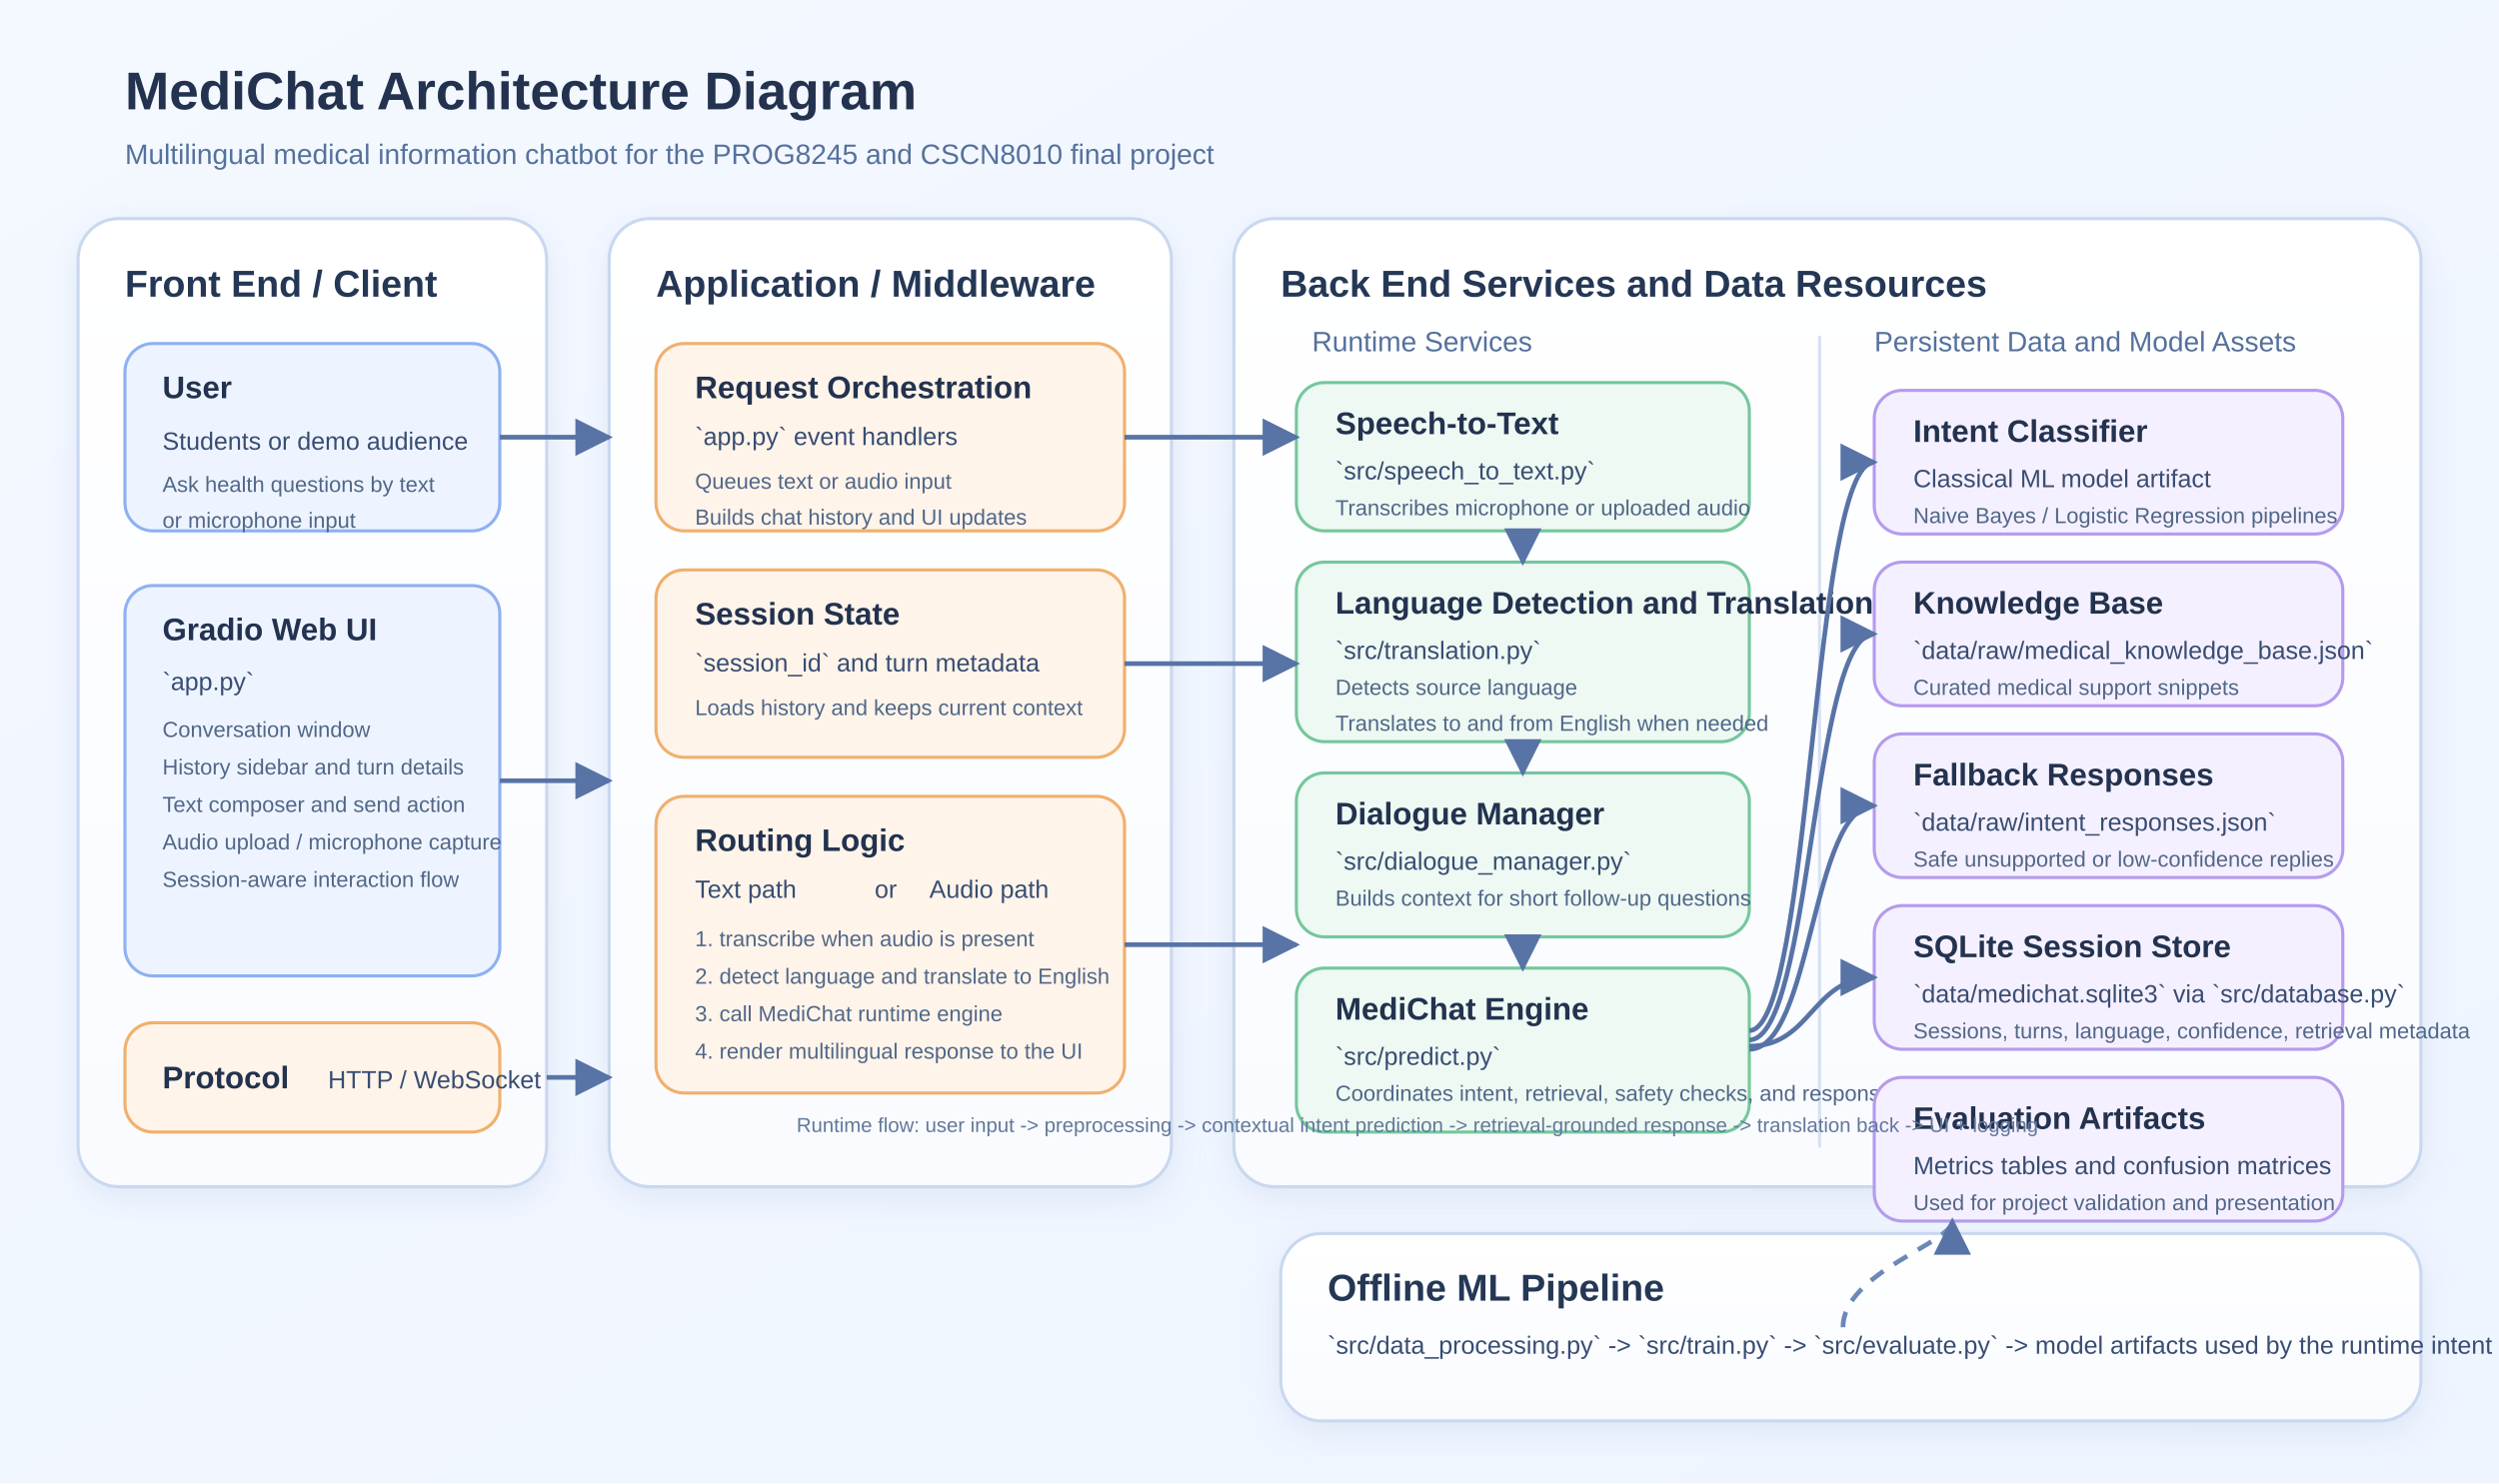
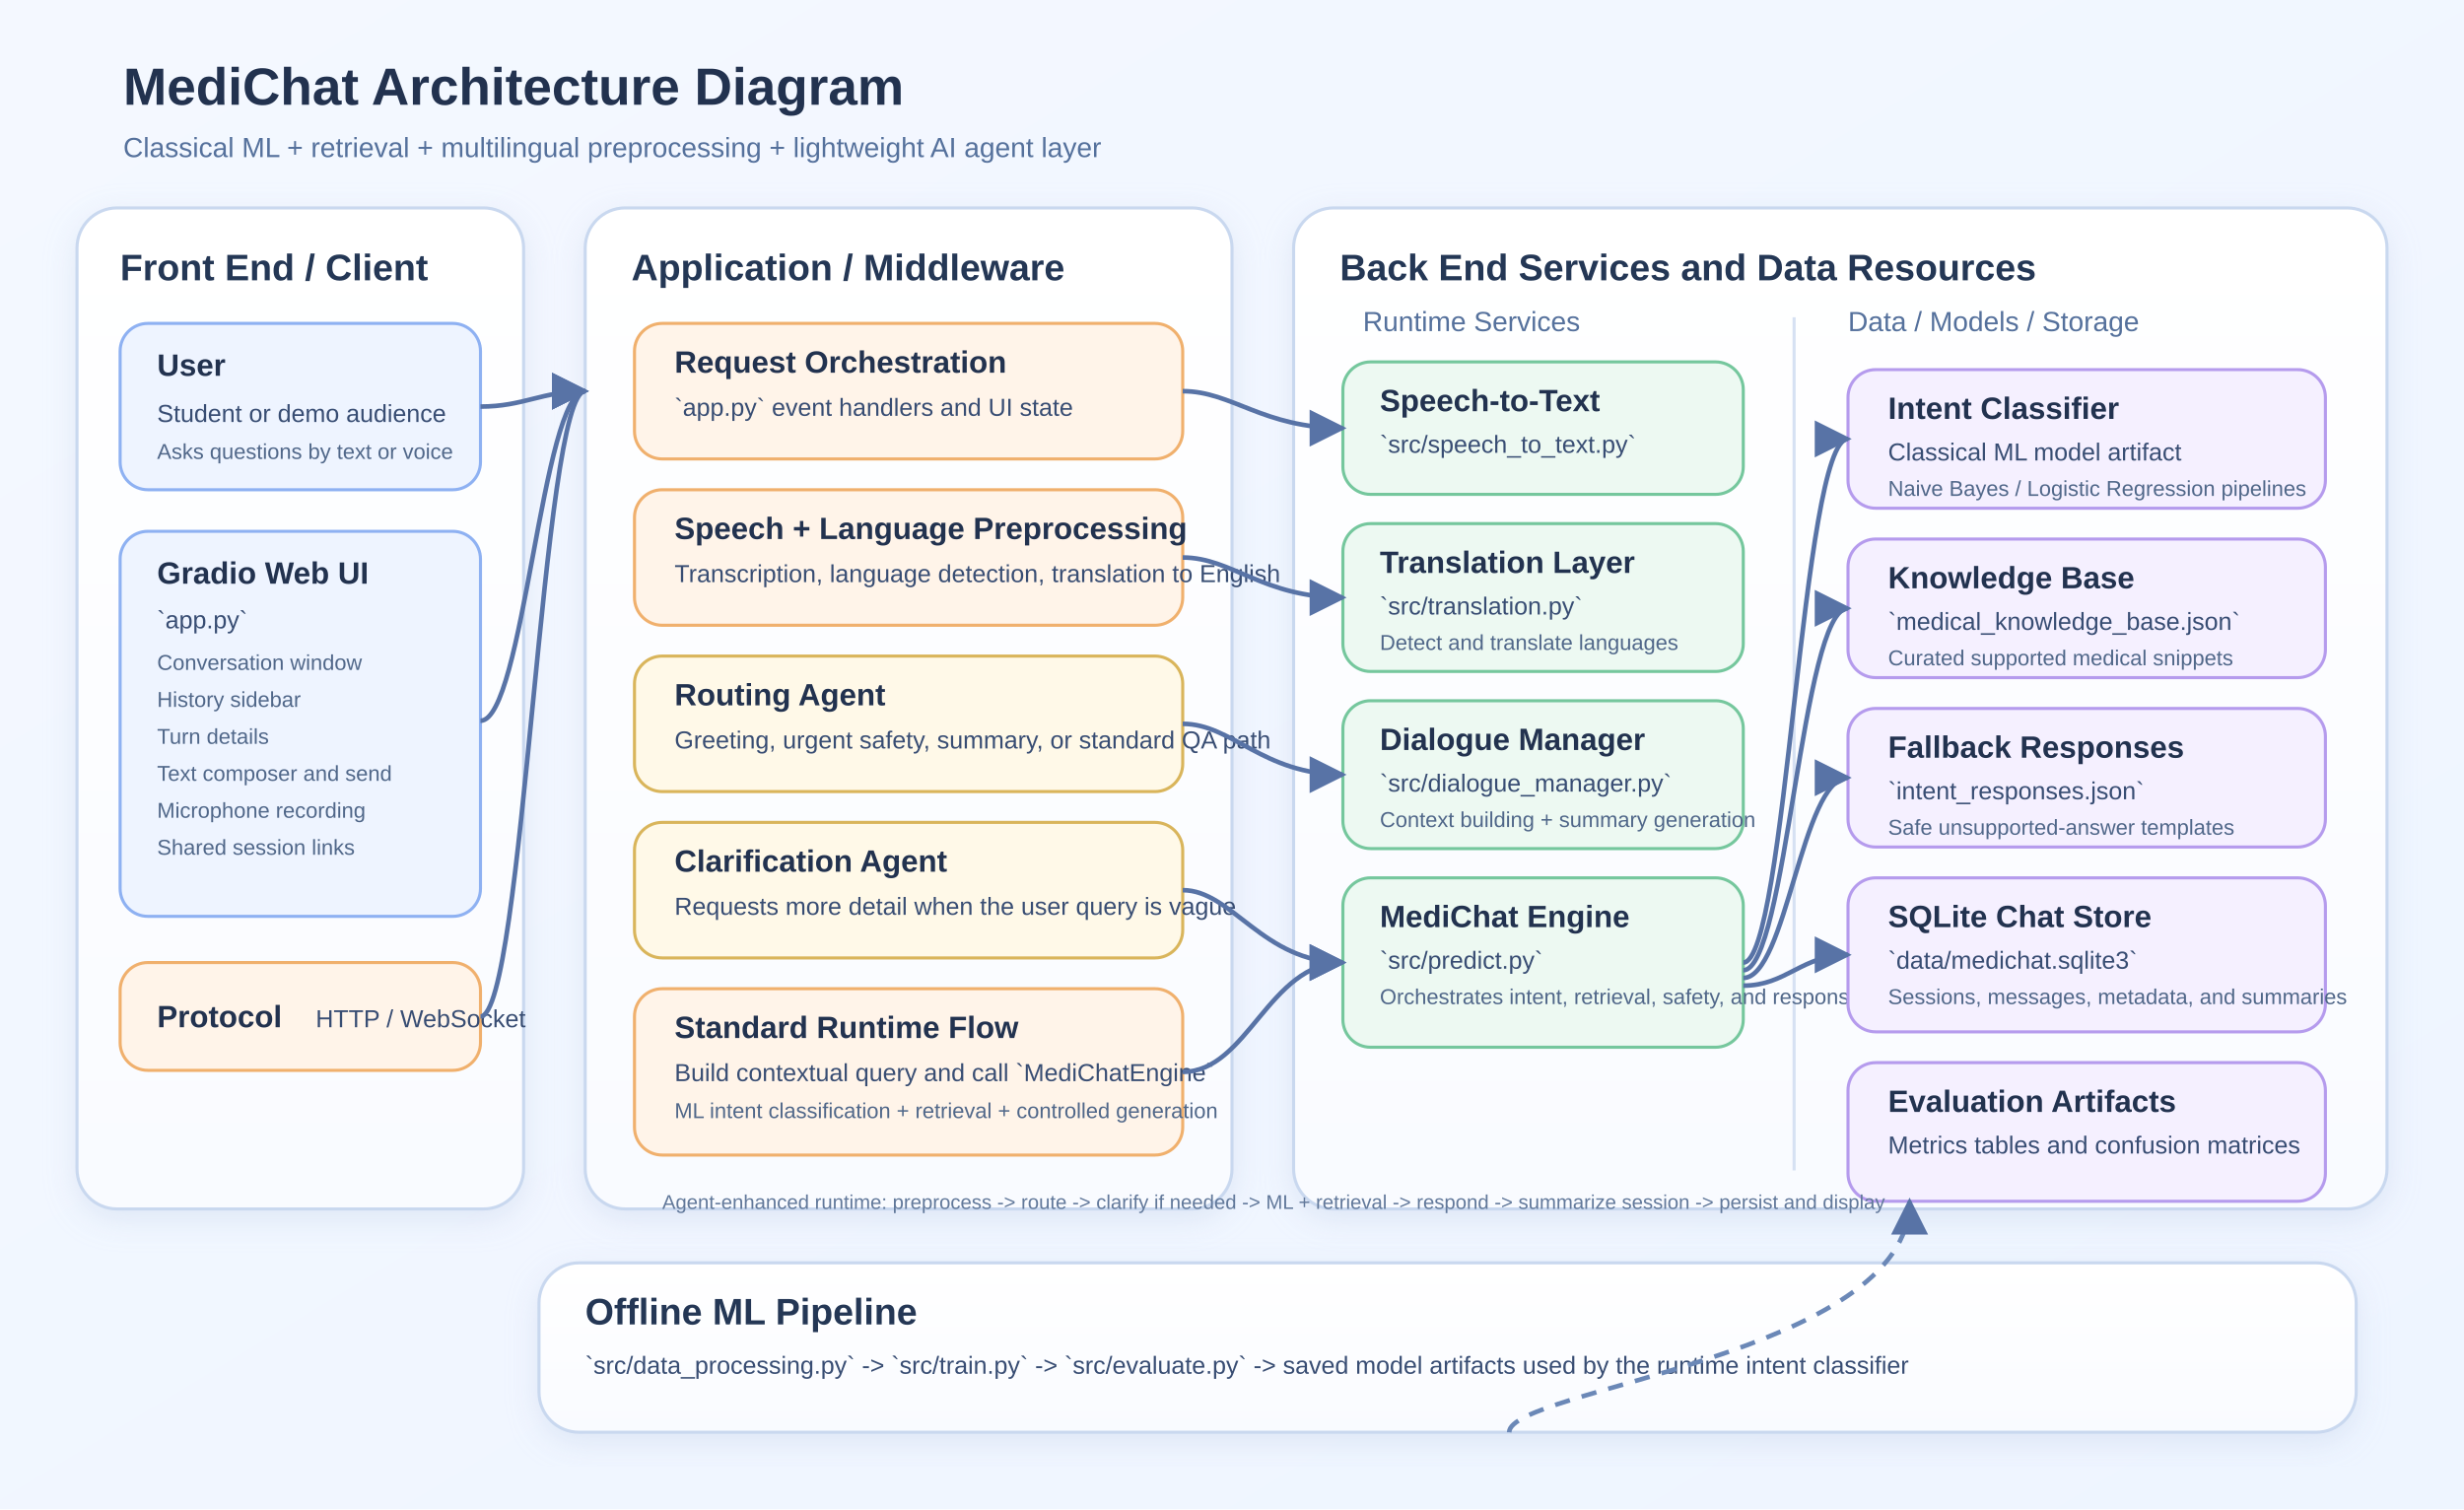
- <svg xmlns="http://www.w3.org/2000/svg" width="1600" height="950" viewBox="0 0 1600 950" role="img" aria-labelledby="title desc">
+ <svg xmlns="http://www.w3.org/2000/svg" width="1600" height="980" viewBox="0 0 1600 980" role="img" aria-labelledby="title desc">
  <defs>
    <linearGradient id="bg" x1="0%" y1="0%" x2="100%" y2="100%">
      <stop offset="0%" stop-color="#f4f8ff" />
      <stop offset="100%" stop-color="#eef5ff" />
    </linearGradient>
    <linearGradient id="panel" x1="0%" y1="0%" x2="0%" y2="100%">
      <stop offset="0%" stop-color="#ffffff" />
      <stop offset="100%" stop-color="#f9fbff" />
    </linearGradient>
    <filter id="shadow" x="-20%" y="-20%" width="140%" height="140%">
      <feDropShadow dx="0" dy="6" stdDeviation="10" flood-color="#b9c8e6" flood-opacity="0.35" />
    </filter>
    <marker id="arrow" viewBox="0 0 10 10" refX="9" refY="5" markerWidth="8" markerHeight="8" orient="auto-start-reverse">
      <path d="M 0 0 L 10 5 L 0 10 z" fill="#5873a6" />
    </marker>
    <style>
      .title { font: 700 34px Arial, sans-serif; fill: #22324f; }
      .subtitle { font: 500 18px Arial, sans-serif; fill: #55719c; }
      .section { font: 700 24px Arial, sans-serif; fill: #243755; }
      .box-title { font: 700 20px Arial, sans-serif; fill: #22324f; }
      .box-text { font: 500 16px Arial, sans-serif; fill: #384d73; }
      .small { font: 500 14px Arial, sans-serif; fill: #506789; }
      .tiny { font: 500 13px Arial, sans-serif; fill: #61789a; }
      .panel { fill: url(#panel); stroke: #c9d8ef; stroke-width: 2; rx: 26; }
      .box-blue { fill: #eef4ff; stroke: #8eb1f2; stroke-width: 2; rx: 18; }
      .box-green { fill: #edf9f2; stroke: #75c79d; stroke-width: 2; rx: 18; }
      .box-orange { fill: #fff4e9; stroke: #f0b06d; stroke-width: 2; rx: 18; }
      .box-violet { fill: #f5f0ff; stroke: #b59bed; stroke-width: 2; rx: 18; }
-       .datastore { fill: #fdfefe; stroke: #7ea6d8; stroke-width: 2; }
+       .box-gold { fill: #fff9e8; stroke: #d9b55b; stroke-width: 2; rx: 18; }
      .connector { stroke: #5873a6; stroke-width: 3; fill: none; marker-end: url(#arrow); }
      .connector-dashed { stroke: #6b88b7; stroke-width: 3; fill: none; stroke-dasharray: 10 8; marker-end: url(#arrow); }
      .divider { stroke: #d6e1f3; stroke-width: 2; }
    </style>
  </defs>
-   <rect x="0" y="0" width="1600" height="950" fill="url(#bg)" />
-   <text x="80" y="70" class="title">MediChat Architecture Diagram</text>
-   <text x="80" y="105" class="subtitle">Multilingual medical information chatbot for the PROG8245 and CSCN8010 final project</text>
-   <rect x="50" y="140" width="300" height="620" class="panel" filter="url(#shadow)" />
-   <text x="80" y="190" class="section">Front End / Client</text>
-   <rect x="80" y="220" width="240" height="120" class="box-blue" />
-   <text x="104" y="255" class="box-title">User</text>
-   <text x="104" y="288" class="box-text">Students or demo audience</text>
-   <text x="104" y="315" class="small">Ask health questions by text</text>
-   <text x="104" y="338" class="small">or microphone input</text>
-   <rect x="80" y="375" width="240" height="250" class="box-blue" />
-   <text x="104" y="410" class="box-title">Gradio Web UI</text>
-   <text x="104" y="442" class="box-text">`app.py`</text>
-   <text x="104" y="472" class="small">Conversation window</text>
-   <text x="104" y="496" class="small">History sidebar and turn details</text>
-   <text x="104" y="520" class="small">Text composer and send action</text>
-   <text x="104" y="544" class="small">Audio upload / microphone capture</text>
-   <text x="104" y="568" class="small">Session-aware interaction flow</text>
-   <rect x="80" y="655" width="240" height="70" class="box-orange" />
-   <text x="104" y="697" class="box-title">Protocol</text>
-   <text x="210" y="697" class="box-text">HTTP / WebSocket</text>
-   <rect x="390" y="140" width="360" height="620" class="panel" filter="url(#shadow)" />
-   <text x="420" y="190" class="section">Application / Middleware</text>
-   <rect x="420" y="220" width="300" height="120" class="box-orange" />
-   <text x="445" y="255" class="box-title">Request Orchestration</text>
-   <text x="445" y="285" class="box-text">`app.py` event handlers</text>
-   <text x="445" y="313" class="small">Queues text or audio input</text>
-   <text x="445" y="336" class="small">Builds chat history and UI updates</text>
-   <rect x="420" y="365" width="300" height="120" class="box-orange" />
-   <text x="445" y="400" class="box-title">Session State</text>
-   <text x="445" y="430" class="box-text">`session_id` and turn metadata</text>
-   <text x="445" y="458" class="small">Loads history and keeps current context</text>
-   <rect x="420" y="510" width="300" height="190" class="box-orange" />
-   <text x="445" y="545" class="box-title">Routing Logic</text>
-   <text x="445" y="575" class="box-text">Text path</text>
-   <text x="560" y="575" class="box-text">or</text>
-   <text x="595" y="575" class="box-text">Audio path</text>
-   <text x="445" y="606" class="small">1. transcribe when audio is present</text>
-   <text x="445" y="630" class="small">2. detect language and translate to English</text>
-   <text x="445" y="654" class="small">3. call MediChat runtime engine</text>
-   <text x="445" y="678" class="small">4. render multilingual response to the UI</text>
-   <rect x="790" y="140" width="760" height="620" class="panel" filter="url(#shadow)" />
-   <text x="820" y="190" class="section">Back End Services and Data Resources</text>
-   <line x1="1165" y1="215" x2="1165" y2="735" class="divider" />
-   <text x="840" y="225" class="subtitle">Runtime Services</text>
-   <text x="1200" y="225" class="subtitle">Persistent Data and Model Assets</text>
-   <rect x="830" y="245" width="290" height="95" class="box-green" />
-   <text x="855" y="278" class="box-title">Speech-to-Text</text>
-   <text x="855" y="307" class="box-text">`src/speech_to_text.py`</text>
-   <text x="855" y="330" class="small">Transcribes microphone or uploaded audio</text>
-   <rect x="830" y="360" width="290" height="115" class="box-green" />
-   <text x="855" y="393" class="box-title">Language Detection and Translation</text>
-   <text x="855" y="422" class="box-text">`src/translation.py`</text>
-   <text x="855" y="445" class="small">Detects source language</text>
-   <text x="855" y="468" class="small">Translates to and from English when needed</text>
-   <rect x="830" y="495" width="290" height="105" class="box-green" />
-   <text x="855" y="528" class="box-title">Dialogue Manager</text>
-   <text x="855" y="557" class="box-text">`src/dialogue_manager.py`</text>
-   <text x="855" y="580" class="small">Builds context for short follow-up questions</text>
-   <rect x="830" y="620" width="290" height="105" class="box-green" />
-   <text x="855" y="653" class="box-title">MediChat Engine</text>
-   <text x="855" y="682" class="box-text">`src/predict.py`</text>
-   <text x="855" y="705" class="small">Coordinates intent, retrieval, safety checks, and response flow</text>
-   <rect x="1200" y="250" width="300" height="92" class="box-violet" />
-   <text x="1225" y="283" class="box-title">Intent Classifier</text>
-   <text x="1225" y="312" class="box-text">Classical ML model artifact</text>
-   <text x="1225" y="335" class="small">Naive Bayes / Logistic Regression pipelines</text>
-   <rect x="1200" y="360" width="300" height="92" class="box-violet" />
-   <text x="1225" y="393" class="box-title">Knowledge Base</text>
-   <text x="1225" y="422" class="box-text">`data/raw/medical_knowledge_base.json`</text>
-   <text x="1225" y="445" class="small">Curated medical support snippets</text>
-   <rect x="1200" y="470" width="300" height="92" class="box-violet" />
-   <text x="1225" y="503" class="box-title">Fallback Responses</text>
-   <text x="1225" y="532" class="box-text">`data/raw/intent_responses.json`</text>
-   <text x="1225" y="555" class="small">Safe unsupported or low-confidence replies</text>
-   <rect x="1200" y="580" width="300" height="92" class="box-violet" />
-   <text x="1225" y="613" class="box-title">SQLite Session Store</text>
-   <text x="1225" y="642" class="box-text">`data/medichat.sqlite3` via `src/database.py`</text>
-   <text x="1225" y="665" class="small">Sessions, turns, language, confidence, retrieval metadata</text>
-   <rect x="1200" y="690" width="300" height="92" class="box-violet" />
-   <text x="1225" y="723" class="box-title">Evaluation Artifacts</text>
-   <text x="1225" y="752" class="box-text">Metrics tables and confusion matrices</text>
-   <text x="1225" y="775" class="small">Used for project validation and presentation</text>
-   <rect x="820" y="790" width="730" height="120" class="panel" filter="url(#shadow)" />
-   <text x="850" y="833" class="section">Offline ML Pipeline</text>
-   <text x="850" y="867" class="box-text">`src/data_processing.py` -&gt; `src/train.py` -&gt; `src/evaluate.py` -&gt; model artifacts used by the runtime intent classifier</text>
-   <path d="M 320 280 C 350 280, 360 280, 390 280" class="connector" />
-   <path d="M 320 500 C 350 500, 360 500, 390 500" class="connector" />
-   <path d="M 350 690 C 370 690, 370 690, 390 690" class="connector" />
-   <path d="M 720 280 C 760 280, 770 280, 830 280" class="connector" />
-   <path d="M 720 425 C 760 425, 770 425, 830 425" class="connector" />
-   <path d="M 720 605 C 760 605, 770 605, 830 605" class="connector" />
-   <path d="M 975 340 L 975 360" class="connector" />
-   <path d="M 975 475 L 975 495" class="connector" />
-   <path d="M 975 600 L 975 620" class="connector" />
-   <path d="M 1120 670 C 1160 670, 1160 626, 1200 626" class="connector" />
-   <path d="M 1120 660 C 1160 660, 1160 296, 1200 296" class="connector" />
-   <path d="M 1120 666 C 1160 666, 1160 406, 1200 406" class="connector" />
-   <path d="M 1120 672 C 1160 672, 1160 516, 1200 516" class="connector" />
-   <path d="M 1180 850 C 1180 815, 1250 796, 1250 782" class="connector-dashed" />
-   <text x="510" y="725" class="tiny">Runtime flow: user input -&gt; preprocessing -&gt; contextual intent prediction -&gt; retrieval-grounded response -&gt; translation back -&gt; UI + logging</text>
+   <rect x="0" y="0" width="1600" height="980" fill="url(#bg)" />
+   <text x="80" y="68" class="title">MediChat Architecture Diagram</text>
+   <text x="80" y="102" class="subtitle">Classical ML + retrieval + multilingual preprocessing + lightweight AI agent layer</text>
+   <rect x="50" y="135" width="290" height="650" class="panel" filter="url(#shadow)" />
+   <text x="78" y="182" class="section">Front End / Client</text>
+   <rect x="78" y="210" width="234" height="108" class="box-blue" />
+   <text x="102" y="244" class="box-title">User</text>
+   <text x="102" y="274" class="box-text">Student or demo audience</text>
+   <text x="102" y="298" class="small">Asks questions by text or voice</text>
+   <rect x="78" y="345" width="234" height="250" class="box-blue" />
+   <text x="102" y="379" class="box-title">Gradio Web UI</text>
+   <text x="102" y="408" class="box-text">`app.py`</text>
+   <text x="102" y="435" class="small">Conversation window</text>
+   <text x="102" y="459" class="small">History sidebar</text>
+   <text x="102" y="483" class="small">Turn details</text>
+   <text x="102" y="507" class="small">Text composer and send</text>
+   <text x="102" y="531" class="small">Microphone recording</text>
+   <text x="102" y="555" class="small">Shared session links</text>
+   <rect x="78" y="625" width="234" height="70" class="box-orange" />
+   <text x="102" y="667" class="box-title">Protocol</text>
+   <text x="205" y="667" class="box-text">HTTP / WebSocket</text>
+   <rect x="380" y="135" width="420" height="650" class="panel" filter="url(#shadow)" />
+   <text x="410" y="182" class="section">Application / Middleware</text>
+   <rect x="412" y="210" width="356" height="88" class="box-orange" />
+   <text x="438" y="242" class="box-title">Request Orchestration</text>
+   <text x="438" y="270" class="box-text">`app.py` event handlers and UI state</text>
+   <rect x="412" y="318" width="356" height="88" class="box-orange" />
+   <text x="438" y="350" class="box-title">Speech + Language Preprocessing</text>
+   <text x="438" y="378" class="box-text">Transcription, language detection, translation to English</text>
+   <rect x="412" y="426" width="356" height="88" class="box-gold" />
+   <text x="438" y="458" class="box-title">Routing Agent</text>
+   <text x="438" y="486" class="box-text">Greeting, urgent safety, summary, or standard QA path</text>
+   <rect x="412" y="534" width="356" height="88" class="box-gold" />
+   <text x="438" y="566" class="box-title">Clarification Agent</text>
+   <text x="438" y="594" class="box-text">Requests more detail when the user query is vague</text>
+   <rect x="412" y="642" width="356" height="108" class="box-orange" />
+   <text x="438" y="674" class="box-title">Standard Runtime Flow</text>
+   <text x="438" y="702" class="box-text">Build contextual query and call `MediChatEngine`</text>
+   <text x="438" y="726" class="small">ML intent classification + retrieval + controlled generation</text>
+   <rect x="840" y="135" width="710" height="650" class="panel" filter="url(#shadow)" />
+   <text x="870" y="182" class="section">Back End Services and Data Resources</text>
+   <line x1="1165" y1="206" x2="1165" y2="760" class="divider" />
+   <text x="885" y="215" class="subtitle">Runtime Services</text>
+   <text x="1200" y="215" class="subtitle">Data / Models / Storage</text>
+   <rect x="872" y="235" width="260" height="86" class="box-green" />
+   <text x="896" y="267" class="box-title">Speech-to-Text</text>
+   <text x="896" y="294" class="box-text">`src/speech_to_text.py`</text>
+   <rect x="872" y="340" width="260" height="96" class="box-green" />
+   <text x="896" y="372" class="box-title">Translation Layer</text>
+   <text x="896" y="399" class="box-text">`src/translation.py`</text>
+   <text x="896" y="422" class="small">Detect and translate languages</text>
+   <rect x="872" y="455" width="260" height="96" class="box-green" />
+   <text x="896" y="487" class="box-title">Dialogue Manager</text>
+   <text x="896" y="514" class="box-text">`src/dialogue_manager.py`</text>
+   <text x="896" y="537" class="small">Context building + summary generation</text>
+   <rect x="872" y="570" width="260" height="110" class="box-green" />
+   <text x="896" y="602" class="box-title">MediChat Engine</text>
+   <text x="896" y="629" class="box-text">`src/predict.py`</text>
+   <text x="896" y="652" class="small">Orchestrates intent, retrieval, safety, and response flow</text>
+   <rect x="1200" y="240" width="310" height="90" class="box-violet" />
+   <text x="1226" y="272" class="box-title">Intent Classifier</text>
+   <text x="1226" y="299" class="box-text">Classical ML model artifact</text>
+   <text x="1226" y="322" class="small">Naive Bayes / Logistic Regression pipelines</text>
+   <rect x="1200" y="350" width="310" height="90" class="box-violet" />
+   <text x="1226" y="382" class="box-title">Knowledge Base</text>
+   <text x="1226" y="409" class="box-text">`medical_knowledge_base.json`</text>
+   <text x="1226" y="432" class="small">Curated supported medical snippets</text>
+   <rect x="1200" y="460" width="310" height="90" class="box-violet" />
+   <text x="1226" y="492" class="box-title">Fallback Responses</text>
+   <text x="1226" y="519" class="box-text">`intent_responses.json`</text>
+   <text x="1226" y="542" class="small">Safe unsupported-answer templates</text>
+   <rect x="1200" y="570" width="310" height="100" class="box-violet" />
+   <text x="1226" y="602" class="box-title">SQLite Chat Store</text>
+   <text x="1226" y="629" class="box-text">`data/medichat.sqlite3`</text>
+   <text x="1226" y="652" class="small">Sessions, messages, metadata, and summaries</text>
+   <rect x="1200" y="690" width="310" height="90" class="box-violet" />
+   <text x="1226" y="722" class="box-title">Evaluation Artifacts</text>
+   <text x="1226" y="749" class="box-text">Metrics tables and confusion matrices</text>
+   <rect x="350" y="820" width="1180" height="110" class="panel" filter="url(#shadow)" />
+   <text x="380" y="860" class="section">Offline ML Pipeline</text>
+   <text x="380" y="892" class="box-text">`src/data_processing.py` -&gt; `src/train.py` -&gt; `src/evaluate.py` -&gt; saved model artifacts used by the runtime intent classifier</text>
+   <path d="M 312 264 C 340 264, 352 254, 380 254" class="connector" />
+   <path d="M 312 468 C 340 468, 352 254, 380 254" class="connector" />
+   <path d="M 312 660 C 340 660, 352 254, 380 254" class="connector" />
+   <path d="M 768 254 C 800 254, 820 278, 872 278" class="connector" />
+   <path d="M 768 362 C 800 362, 820 388, 872 388" class="connector" />
+   <path d="M 768 470 C 800 470, 820 503, 872 503" class="connector" />
+   <path d="M 768 578 C 800 578, 820 625, 872 625" class="connector" />
+   <path d="M 768 696 C 810 696, 824 625, 872 625" class="connector" />
+   <path d="M 1132 625 C 1160 625, 1170 285, 1200 285" class="connector" />
+   <path d="M 1132 630 C 1160 630, 1170 395, 1200 395" class="connector" />
+   <path d="M 1132 635 C 1160 635, 1170 505, 1200 505" class="connector" />
+   <path d="M 1132 640 C 1160 640, 1170 620, 1200 620" class="connector" />
+   <path d="M 980 930 C 980 902, 1240 880, 1240 780" class="connector-dashed" />
+   <text x="430" y="785" class="tiny">Agent-enhanced runtime: preprocess -&gt; route -&gt; clarify if needed -&gt; ML + retrieval -&gt; respond -&gt; summarize session -&gt; persist and display</text>
</svg>
